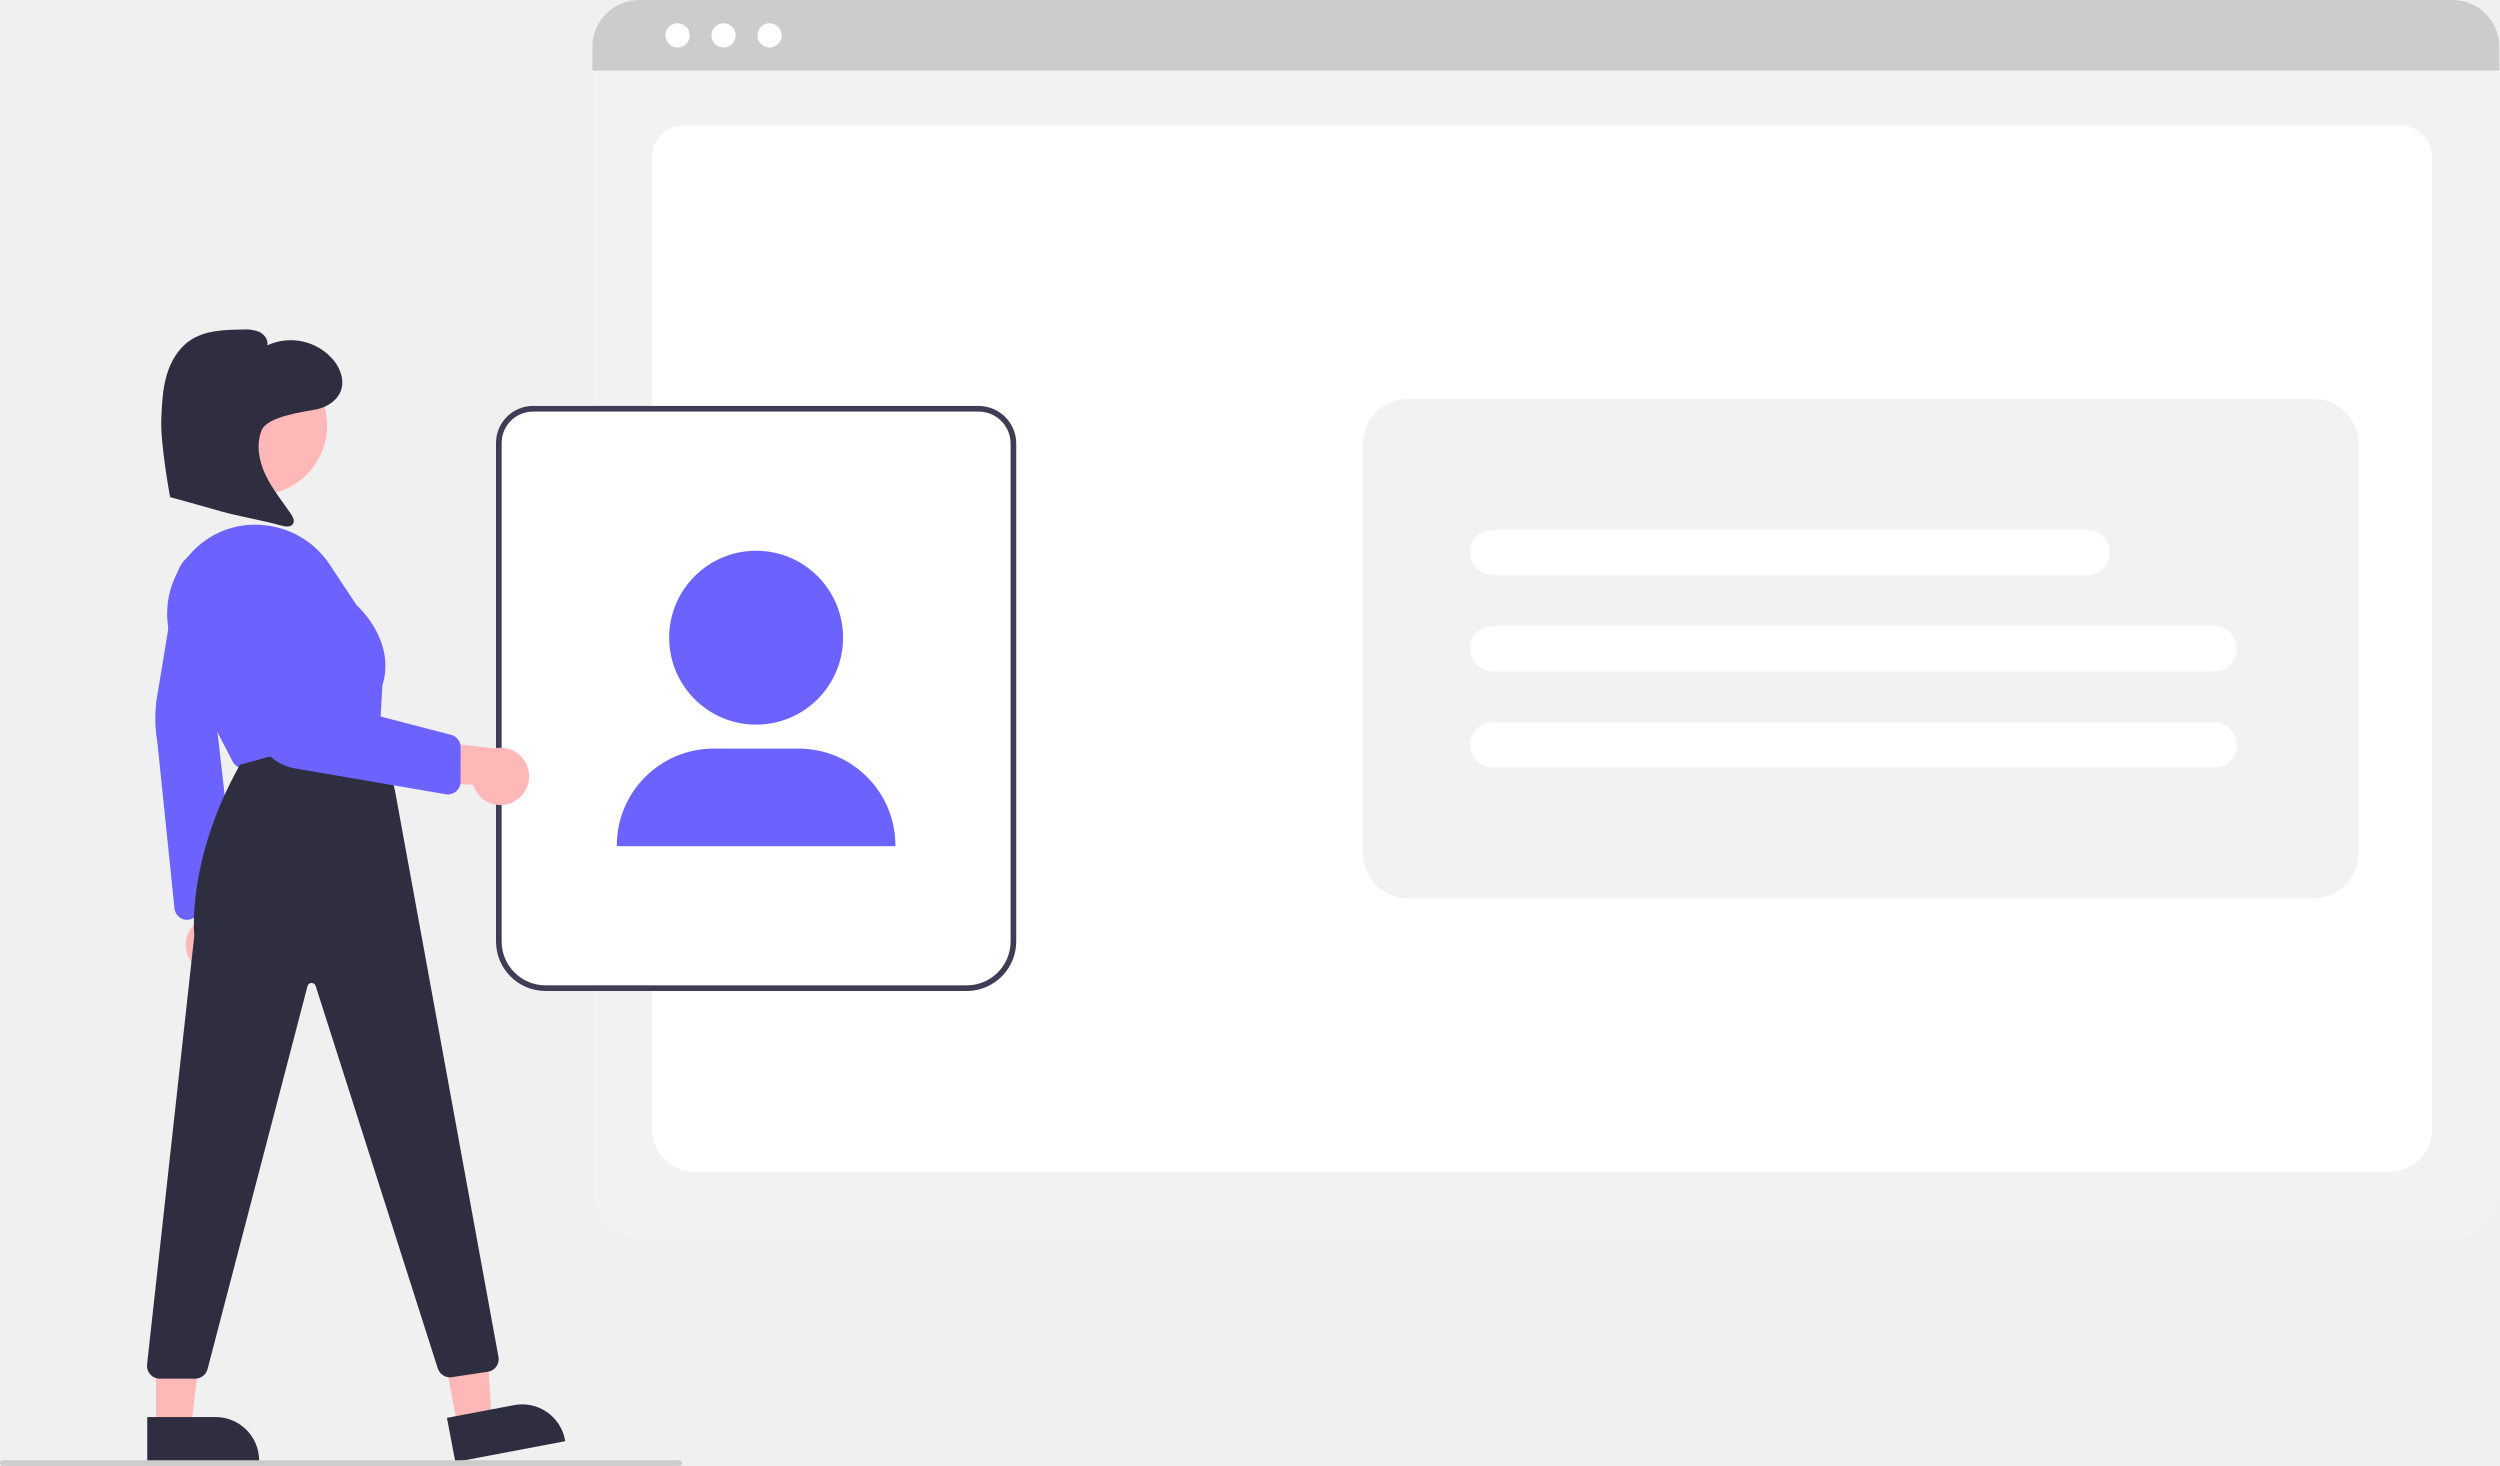
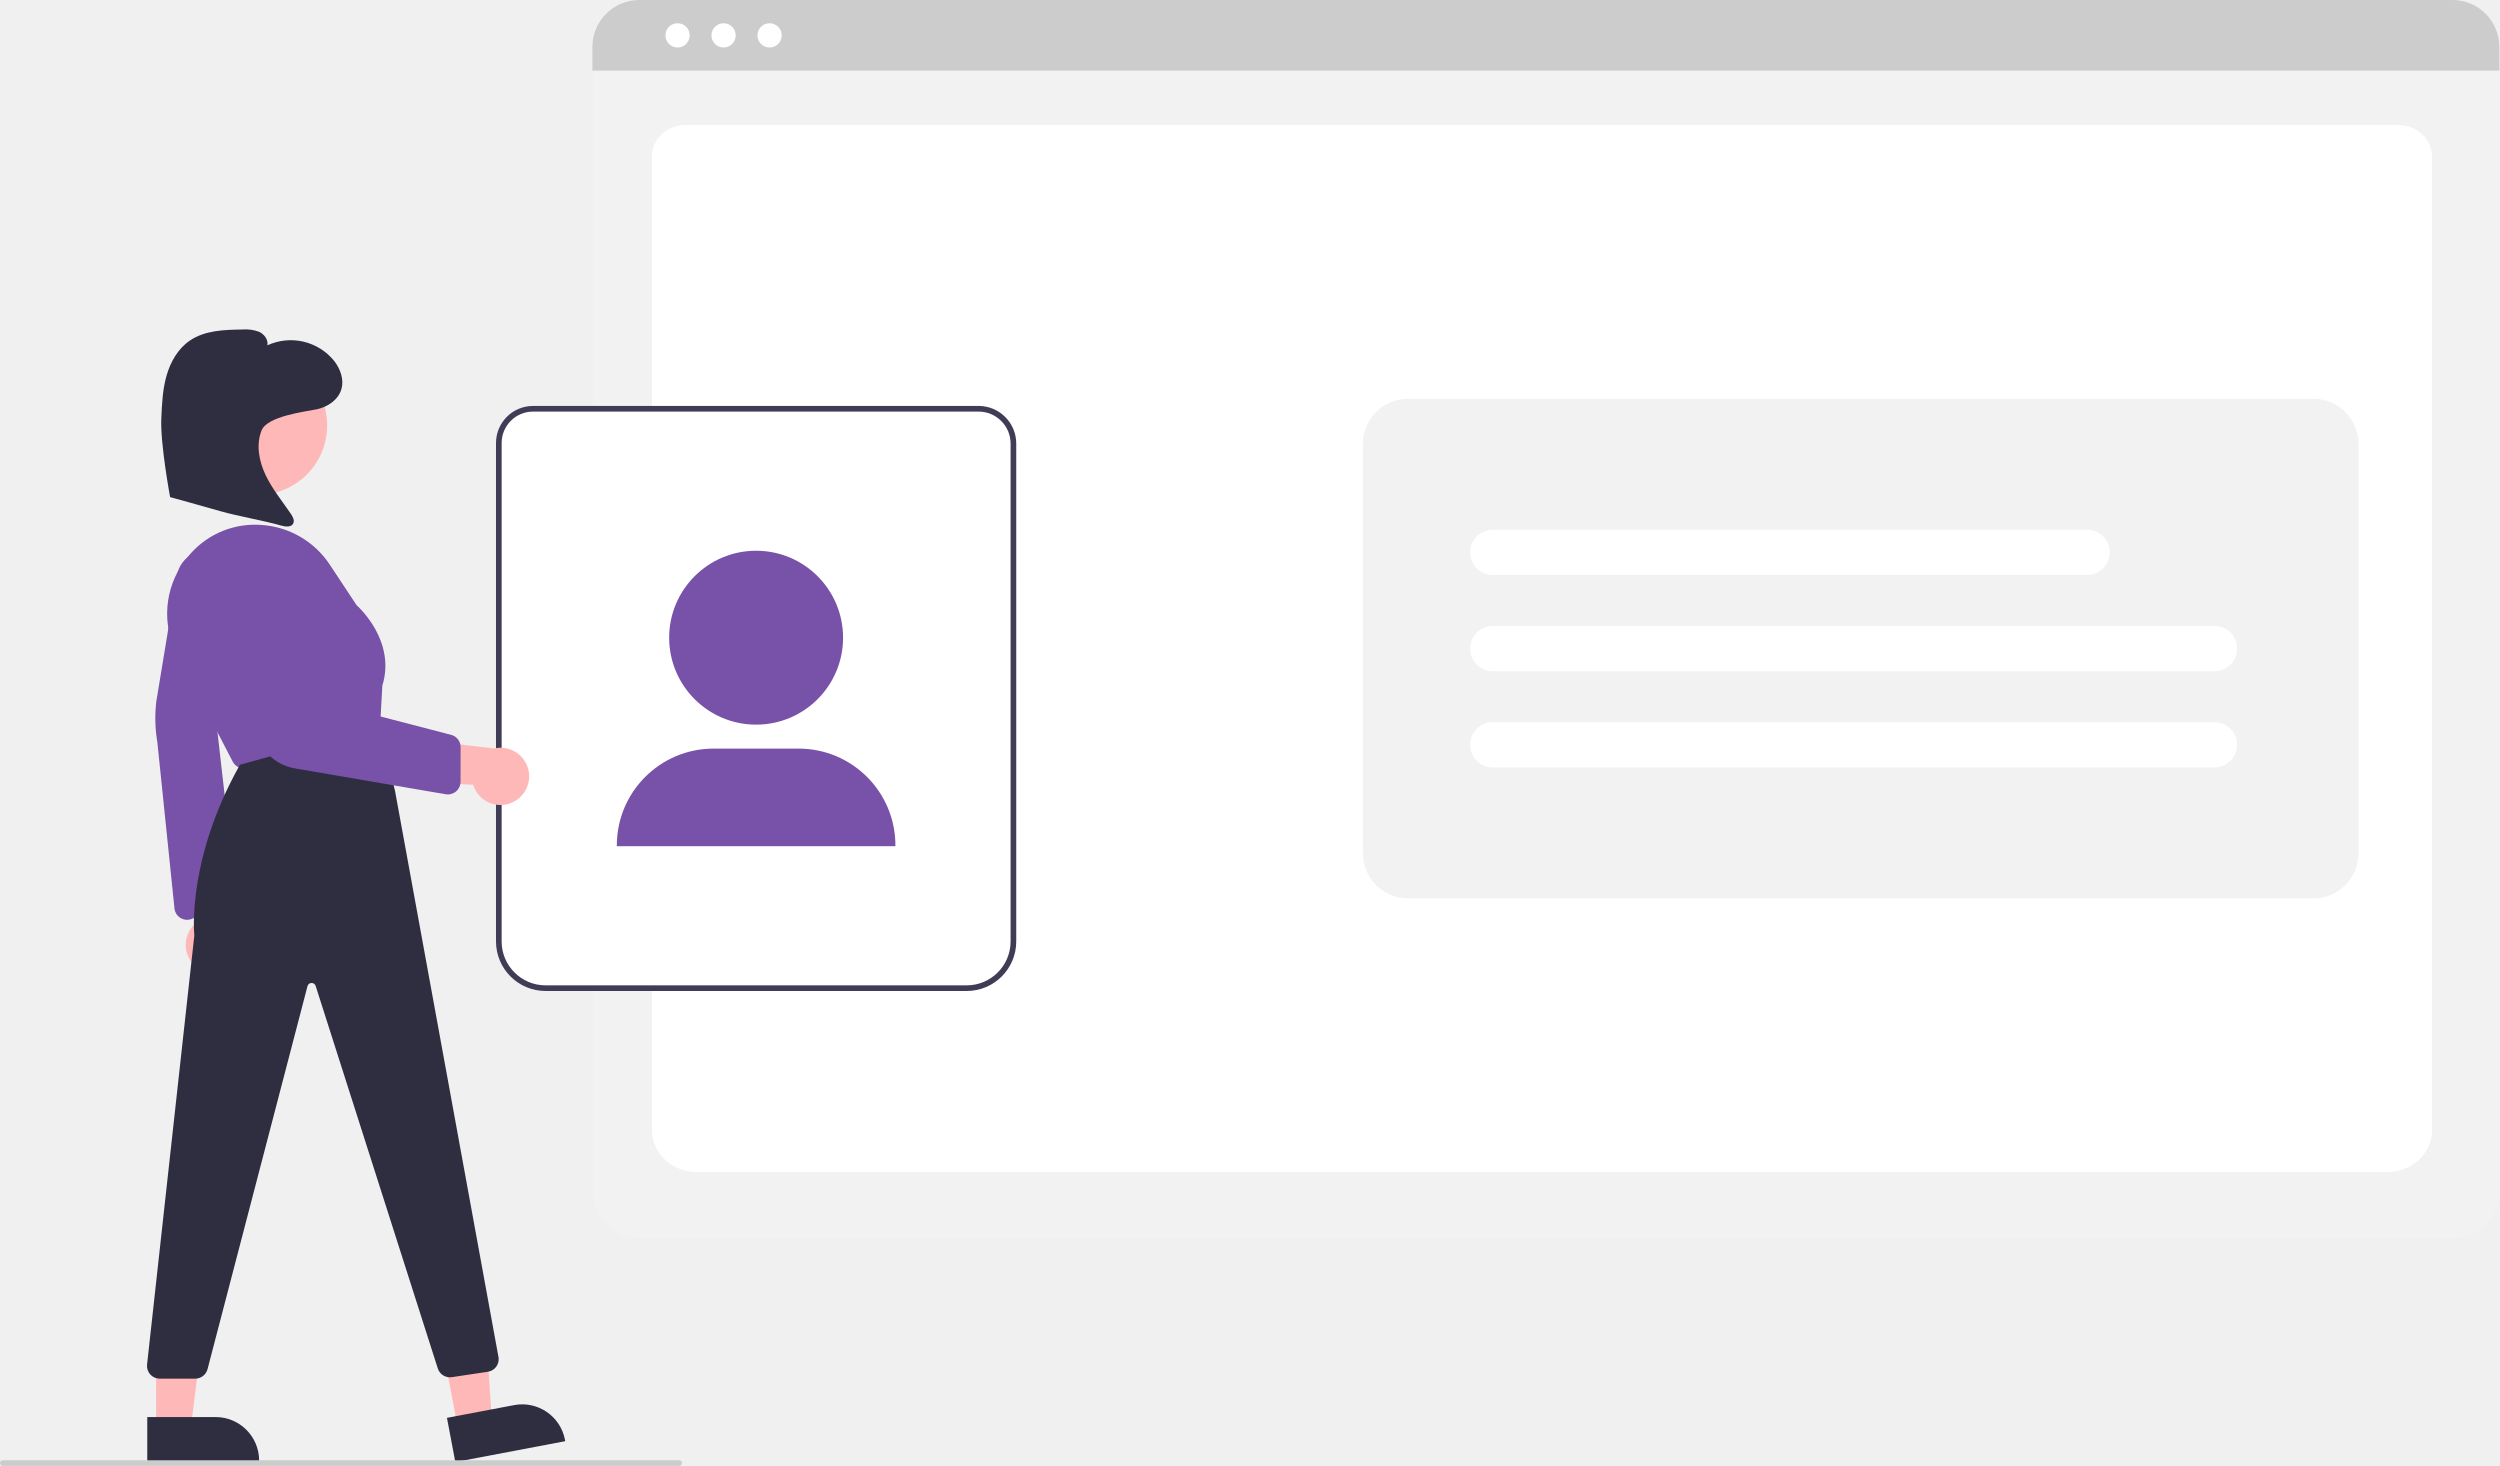
<svg xmlns="http://www.w3.org/2000/svg" data-name="Layer 1" width="883.397" height="517.987" viewBox="0 0 883.397 517.987">
  <path d="M1025.199,628.555H384.36a16.519,16.519,0,0,1-16.5-16.5V216.901A12.102,12.102,0,0,1,379.948,204.812H1029.401a12.311,12.311,0,0,1,12.297,12.297V612.055A16.519,16.519,0,0,1,1025.199,628.555Z" transform="translate(-158.3014 -191.0067)" fill="#f2f2f2" />
  <path d="M1001.821,605.188H404.577c-8.755,0-15.878-6.67-15.878-14.868v-344.105c0-6.08,5.278-11.027,11.766-11.027h605.274c6.595,0,11.961,5.028,11.961,11.208V590.32C1017.699,598.518,1010.576,605.188,1001.821,605.188Z" transform="translate(-158.3014 -191.0067)" fill="#fff" />
  <path d="M1041.469,215.957H367.629v-8.4a16.574,16.574,0,0,1,16.56-16.55h640.72a16.574,16.574,0,0,1,16.56,16.55Z" transform="translate(-158.3014 -191.0067)" fill="#ccc" />
  <circle cx="239.423" cy="12.5" r="4.283" fill="#fff" />
  <circle cx="255.681" cy="12.5" r="4.283" fill="#fff" />
  <circle cx="271.94" cy="12.5" r="4.283" fill="#fff" />
  <path d="M499.902,541.187H351.063a17.52,17.52,0,0,1-17.5-17.5V347.533A13.103,13.103,0,0,1,346.651,334.445H504.105a13.312,13.312,0,0,1,13.297,13.297V523.687A17.52,17.52,0,0,1,499.902,541.187Z" transform="translate(-158.3014 -191.0067)" fill="#fff" />
  <path d="M499.902,541.187H351.063a17.52,17.52,0,0,1-17.5-17.5V347.533A13.103,13.103,0,0,1,346.651,334.445H504.105a13.312,13.312,0,0,1,13.297,13.297V523.687A17.52,17.52,0,0,1,499.902,541.187ZM346.651,336.445a11.101,11.101,0,0,0-11.088,11.088V523.687a15.517,15.517,0,0,0,15.5,15.5h148.839a15.518,15.518,0,0,0,15.5-15.5V347.742A11.31,11.31,0,0,0,504.105,336.445Z" transform="translate(-158.3014 -191.0067)" fill="#3f3d56" />
-   <circle cx="267.181" cy="225.334" r="30.724" fill="#6c63ff" />
-   <path d="M474.703,490.015H376.262v-.314a34.211,34.211,0,0,1,34.172-34.172h30.097A34.211,34.211,0,0,1,474.703,489.701Z" transform="translate(-158.3014 -191.0067)" fill="#6c63ff" />
+   <circle cx="267.181" cy="225.334" r="30.724" fill="#7851a9" />
+   <path d="M474.703,490.015H376.262v-.314a34.211,34.211,0,0,1,34.172-34.172h30.097A34.211,34.211,0,0,1,474.703,489.701Z" transform="translate(-158.3014 -191.0067)" fill="#7851a9" />
  <path d="M339.657,474.396a10.056,10.056,0,0,1-14.161-6.101l-35.701-1.559,10.89-15.042,32.233,3.786a10.11,10.11,0,0,1,6.74,18.915Z" transform="translate(-158.3014 -191.0067)" fill="#ffb8b8" />
-   <path d="M240.538,460.143l-19.633-37.811a31.318,31.318,0,0,1,2.564-33.039c.699-.934,1.442-1.842,2.206-2.699A30.398,30.398,0,0,1,250.753,376.504a31.402,31.402,0,0,1,24.112,14.081l9.428,14.252c.965.862,13.943,12.837,9.115,28.42l-.83,14.943a4.523,4.523,0,0,1-3.475,4.133l-43.553,10.119a4.494,4.494,0,0,1-5.012-2.309Z" transform="translate(-158.3014 -191.0067)" fill="#6c63ff" />
+   <path d="M240.538,460.143l-19.633-37.811a31.318,31.318,0,0,1,2.564-33.039c.699-.934,1.442-1.842,2.206-2.699A30.398,30.398,0,0,1,250.753,376.504a31.402,31.402,0,0,1,24.112,14.081l9.428,14.252c.965.862,13.943,12.837,9.115,28.42l-.83,14.943a4.523,4.523,0,0,1-3.475,4.133l-43.553,10.119a4.494,4.494,0,0,1-5.012-2.309Z" transform="translate(-158.3014 -191.0067)" fill="#7851a9" />
  <path d="M226.769,531.9a10.056,10.056,0,0,1,1.568-15.339L219.108,482.038l17.617,5.872,6.064,31.883a10.11,10.11,0,0,1-16.019,12.107Z" transform="translate(-158.3014 -191.0067)" fill="#ffb8b8" />
-   <path d="M222.442,515.566a4.463,4.463,0,0,1-2.461-3.316l-6.077-58.96a50.336,50.336,0,0,1-.359-14.49l7.285-44.119a10.068,10.068,0,0,1,10.733-8.862h0a10.088,10.088,0,0,1,9.301,11.24L234.916,447.669l6.811,59.691a4.476,4.476,0,0,1-2.349,4.479l-12.885,3.68a4.45,4.45,0,0,1-4.052.047Z" transform="translate(-158.3014 -191.0067)" fill="#6c63ff" />
+   <path d="M222.442,515.566a4.463,4.463,0,0,1-2.461-3.316l-6.077-58.96a50.336,50.336,0,0,1-.359-14.49l7.285-44.119a10.068,10.068,0,0,1,10.733-8.862h0a10.088,10.088,0,0,1,9.301,11.24L234.916,447.669l6.811,59.691a4.476,4.476,0,0,1-2.349,4.479l-12.885,3.68a4.45,4.45,0,0,1-4.052.047Z" transform="translate(-158.3014 -191.0067)" fill="#7851a9" />
  <polygon points="161.751 504.359 173.796 502.075 170.717 454.528 152.94 457.9 161.751 504.359" fill="#ffb8b8" />
  <path d="M316.234,692.016l23.721-4.499.001-0a15.386,15.386,0,0,1,17.983,12.251l.093.491-38.838,7.366Z" transform="translate(-158.3014 -191.0067)" fill="#2f2e41" />
  <polygon points="55.162 504.734 67.422 504.733 73.254 457.445 55.16 457.446 55.162 504.734" fill="#ffb8b8" />
  <path d="M210.336,691.738l24.144-.001h.001A15.386,15.386,0,0,1,249.868,707.123v.5l-39.531.001Z" transform="translate(-158.3014 -191.0067)" fill="#2f2e41" />
  <circle cx="91.033" cy="150.331" r="24.561" fill="#ffb8b8" />
  <path d="M211.445,676.735a4.523,4.523,0,0,1-1.195-3.404l16.718-151.751c-.144-1.421-2.414-27.188,16.009-60.156l.102-.182,49.368-13.69,5.459,23.026,36.583,200.211a4.486,4.486,0,0,1-3.805,4.943l-12.733,1.91a4.502,4.502,0,0,1-4.986-3.185L269.851,539.429a1.5,1.5,0,0,0-2.878-.014L231.605,674.924a4.523,4.523,0,0,1-4.322,3.244H214.737A4.515,4.515,0,0,1,211.445,676.735Z" transform="translate(-158.3014 -191.0067)" fill="#2f2e41" />
-   <path d="M315.783,471.663l-53.192-9.121A17.409,17.409,0,0,1,248.428,448.92l-11.107-52.459a14.31,14.31,0,0,1,13.413-17.262h0a14.384,14.384,0,0,1,14.796,12.604l5.574,46.758,46.925,12.192a4.499,4.499,0,0,1,3.034,4.265l-.02,12.219a4.496,4.496,0,0,1-5.261,4.424Z" transform="translate(-158.3014 -191.0067)" fill="#6c63ff" />
+   <path d="M315.783,471.663l-53.192-9.121A17.409,17.409,0,0,1,248.428,448.92l-11.107-52.459a14.31,14.31,0,0,1,13.413-17.262h0a14.384,14.384,0,0,1,14.796,12.604l5.574,46.758,46.925,12.192a4.499,4.499,0,0,1,3.034,4.265l-.02,12.219a4.496,4.496,0,0,1-5.261,4.424Z" transform="translate(-158.3014 -191.0067)" fill="#7851a9" />
  <path d="M270.227,335.636c3.91-.808,7.711-3.409,8.755-7.263.912-3.366-.437-6.995-2.55-9.77a19.737,19.737,0,0,0-23.646-5.577c.377-1.985-1.116-3.943-2.953-4.784a13.753,13.753,0,0,0-5.955-.8c-6.39.089-13.193.303-18.477,3.898-4.213,2.867-6.888,7.58-8.274,12.484s-1.612,10.049-1.83,15.141c-.382,8.923,3.114,27.703,3.114,27.703s12.363,3.399,17.779,4.974c5.82,1.692,15.64,3.384,21.461,5.077,1.49.433,3.485.676,4.233-.682.598-1.085-.094-2.406-.789-3.431-3.06-4.514-6.566-8.771-8.921-13.691s-3.456-10.765-1.435-15.83S266.317,336.444,270.227,335.636Z" transform="translate(-158.3014 -191.0067)" fill="#2f2e41" />
  <path d="M655.866,508.462h319.839a16,16,0,0,0,16-16V347.914a16,16,0,0,0-16-16H655.866a16,16,0,0,0-16,16V492.462A16,16,0,0,0,655.866,508.462Z" transform="translate(-158.3014 -191.0067)" fill="#f2f2f2" />
  <path d="M940.786,428.188h-255a8,8,0,1,1,0-16h255a8,8,0,0,1,0,16Z" transform="translate(-158.3014 -191.0067)" fill="#fff" />
  <path d="M940.786,462.188h-255a8,8,0,1,1,0-16h255a8,8,0,0,1,0,16Z" transform="translate(-158.3014 -191.0067)" fill="#fff" />
  <path d="M895.786,394.188h-210a8,8,0,1,1,0-16h210a8,8,0,0,1,0,16Z" transform="translate(-158.3014 -191.0067)" fill="#fff" />
  <path d="M398.301,708.993h-239a1,1,0,0,1,0-2h239a1,1,0,1,1,0,2Z" transform="translate(-158.3014 -191.0067)" fill="#ccc" />
</svg>
